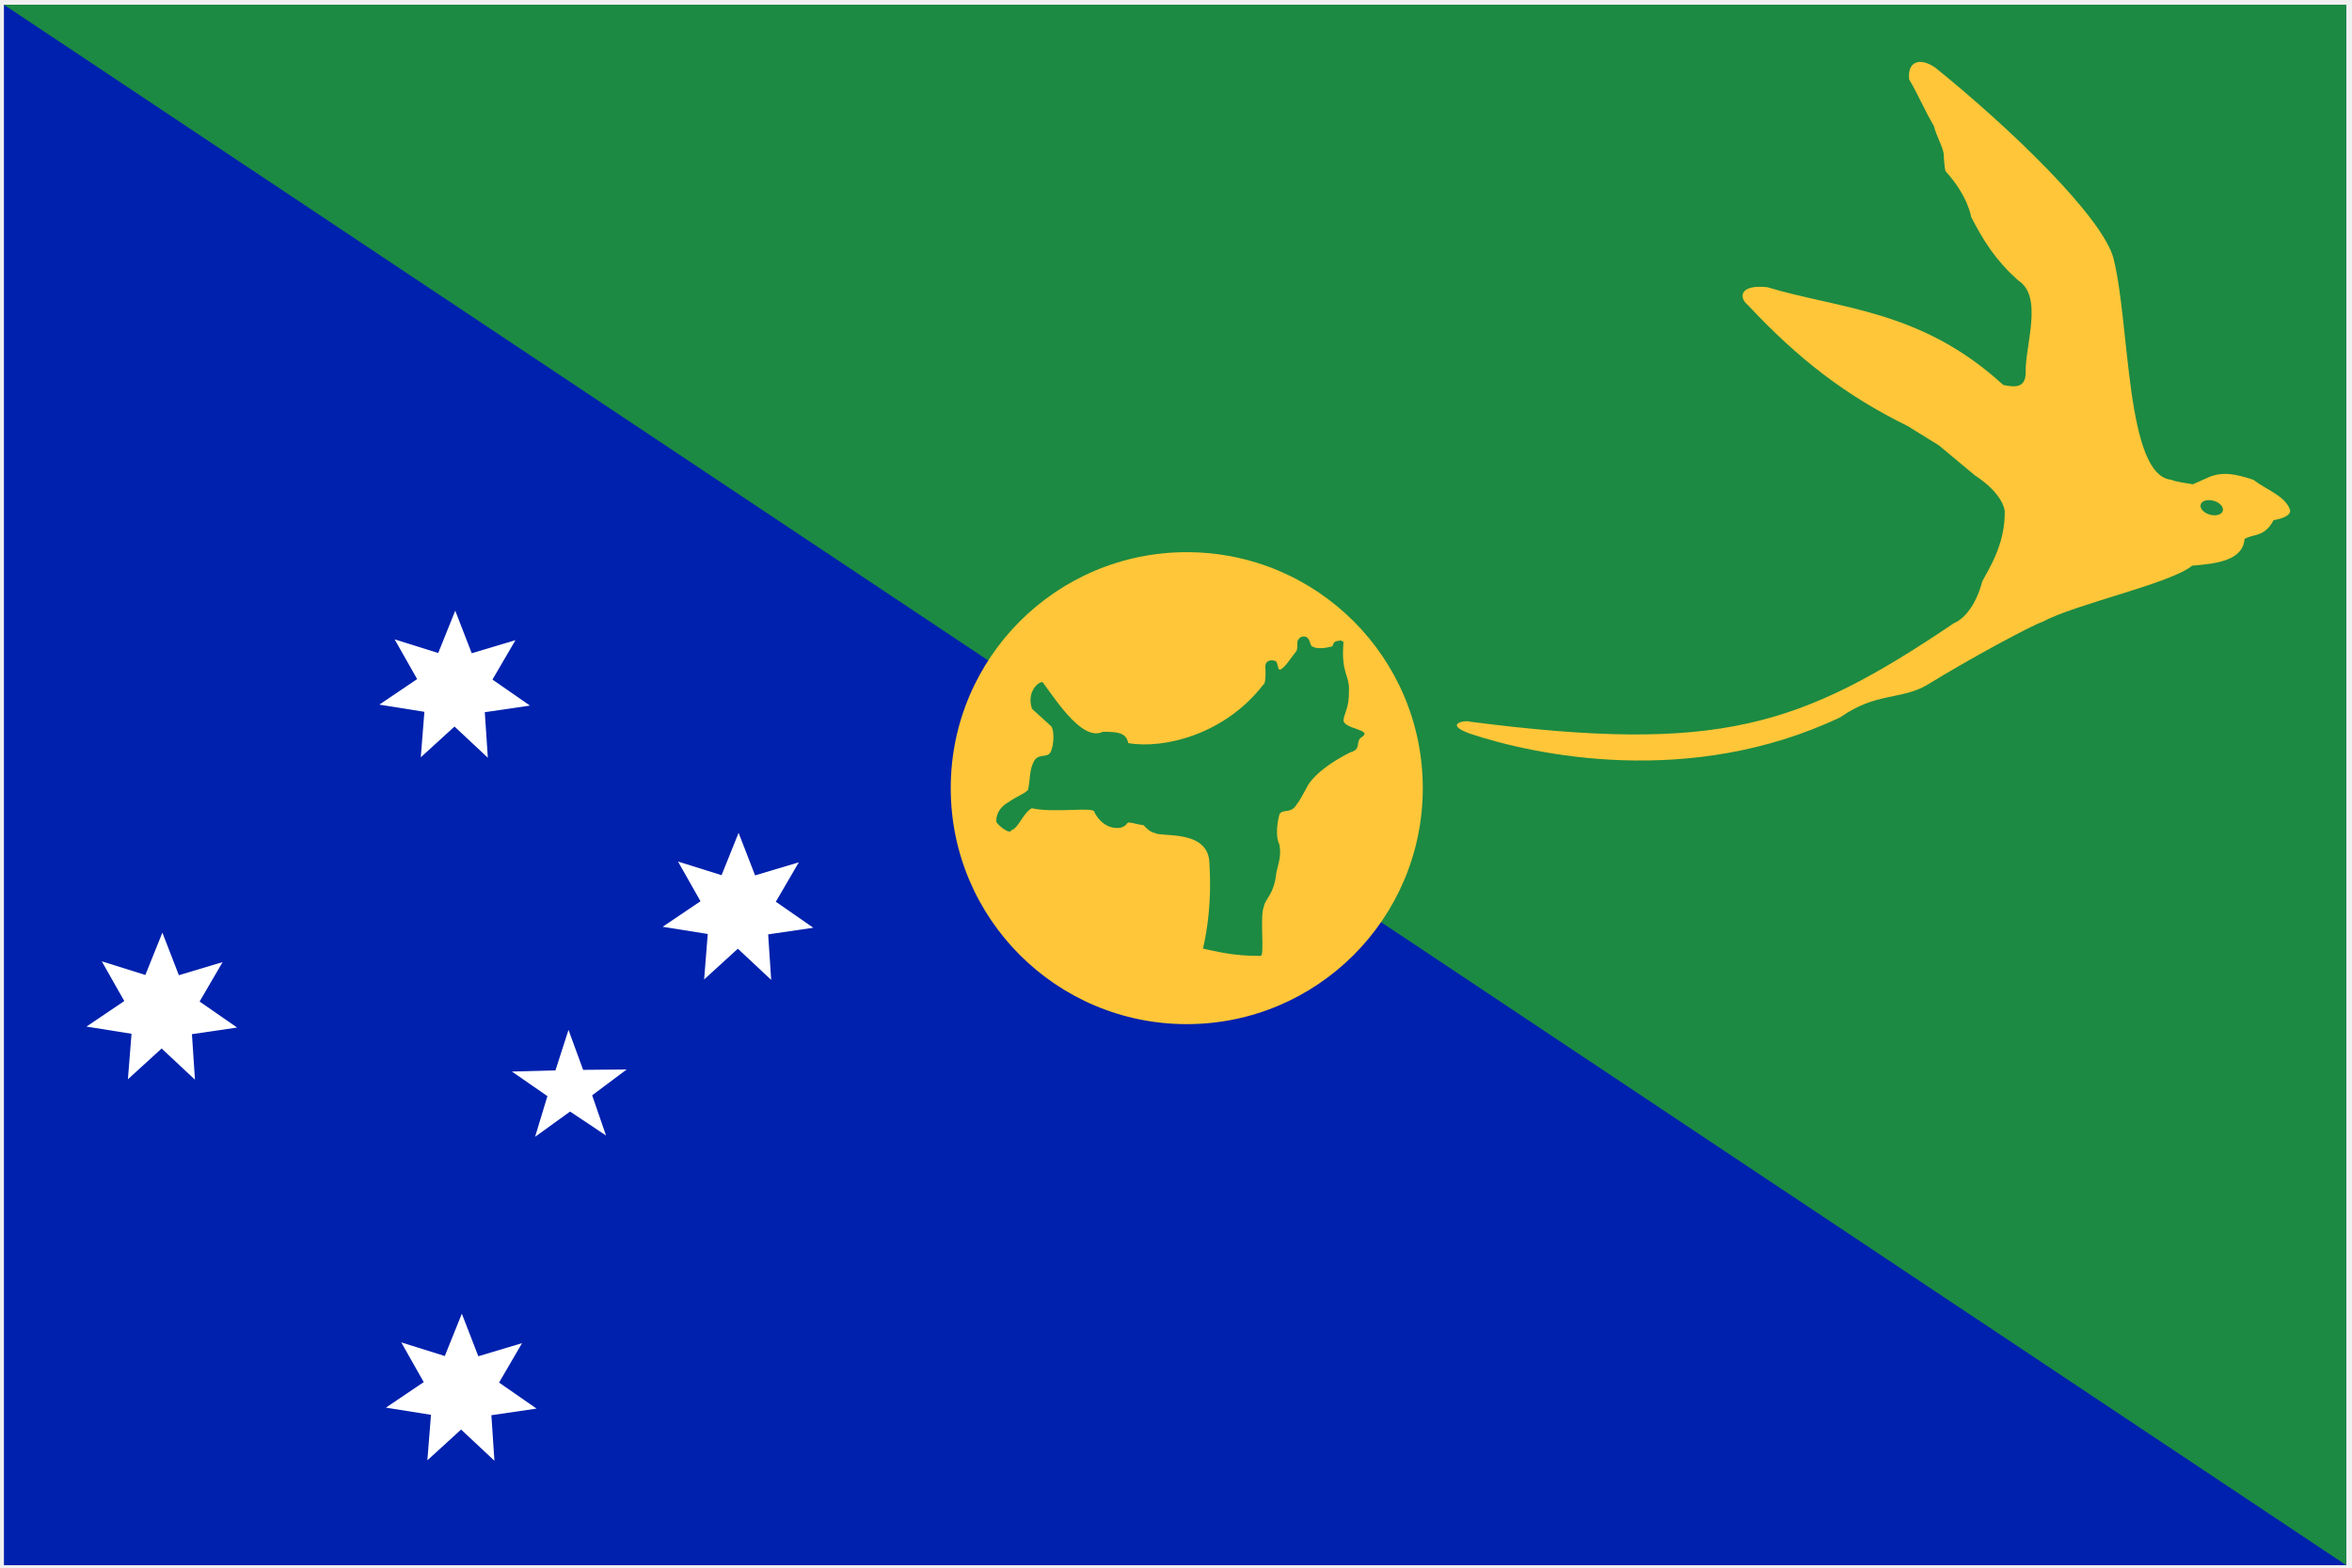
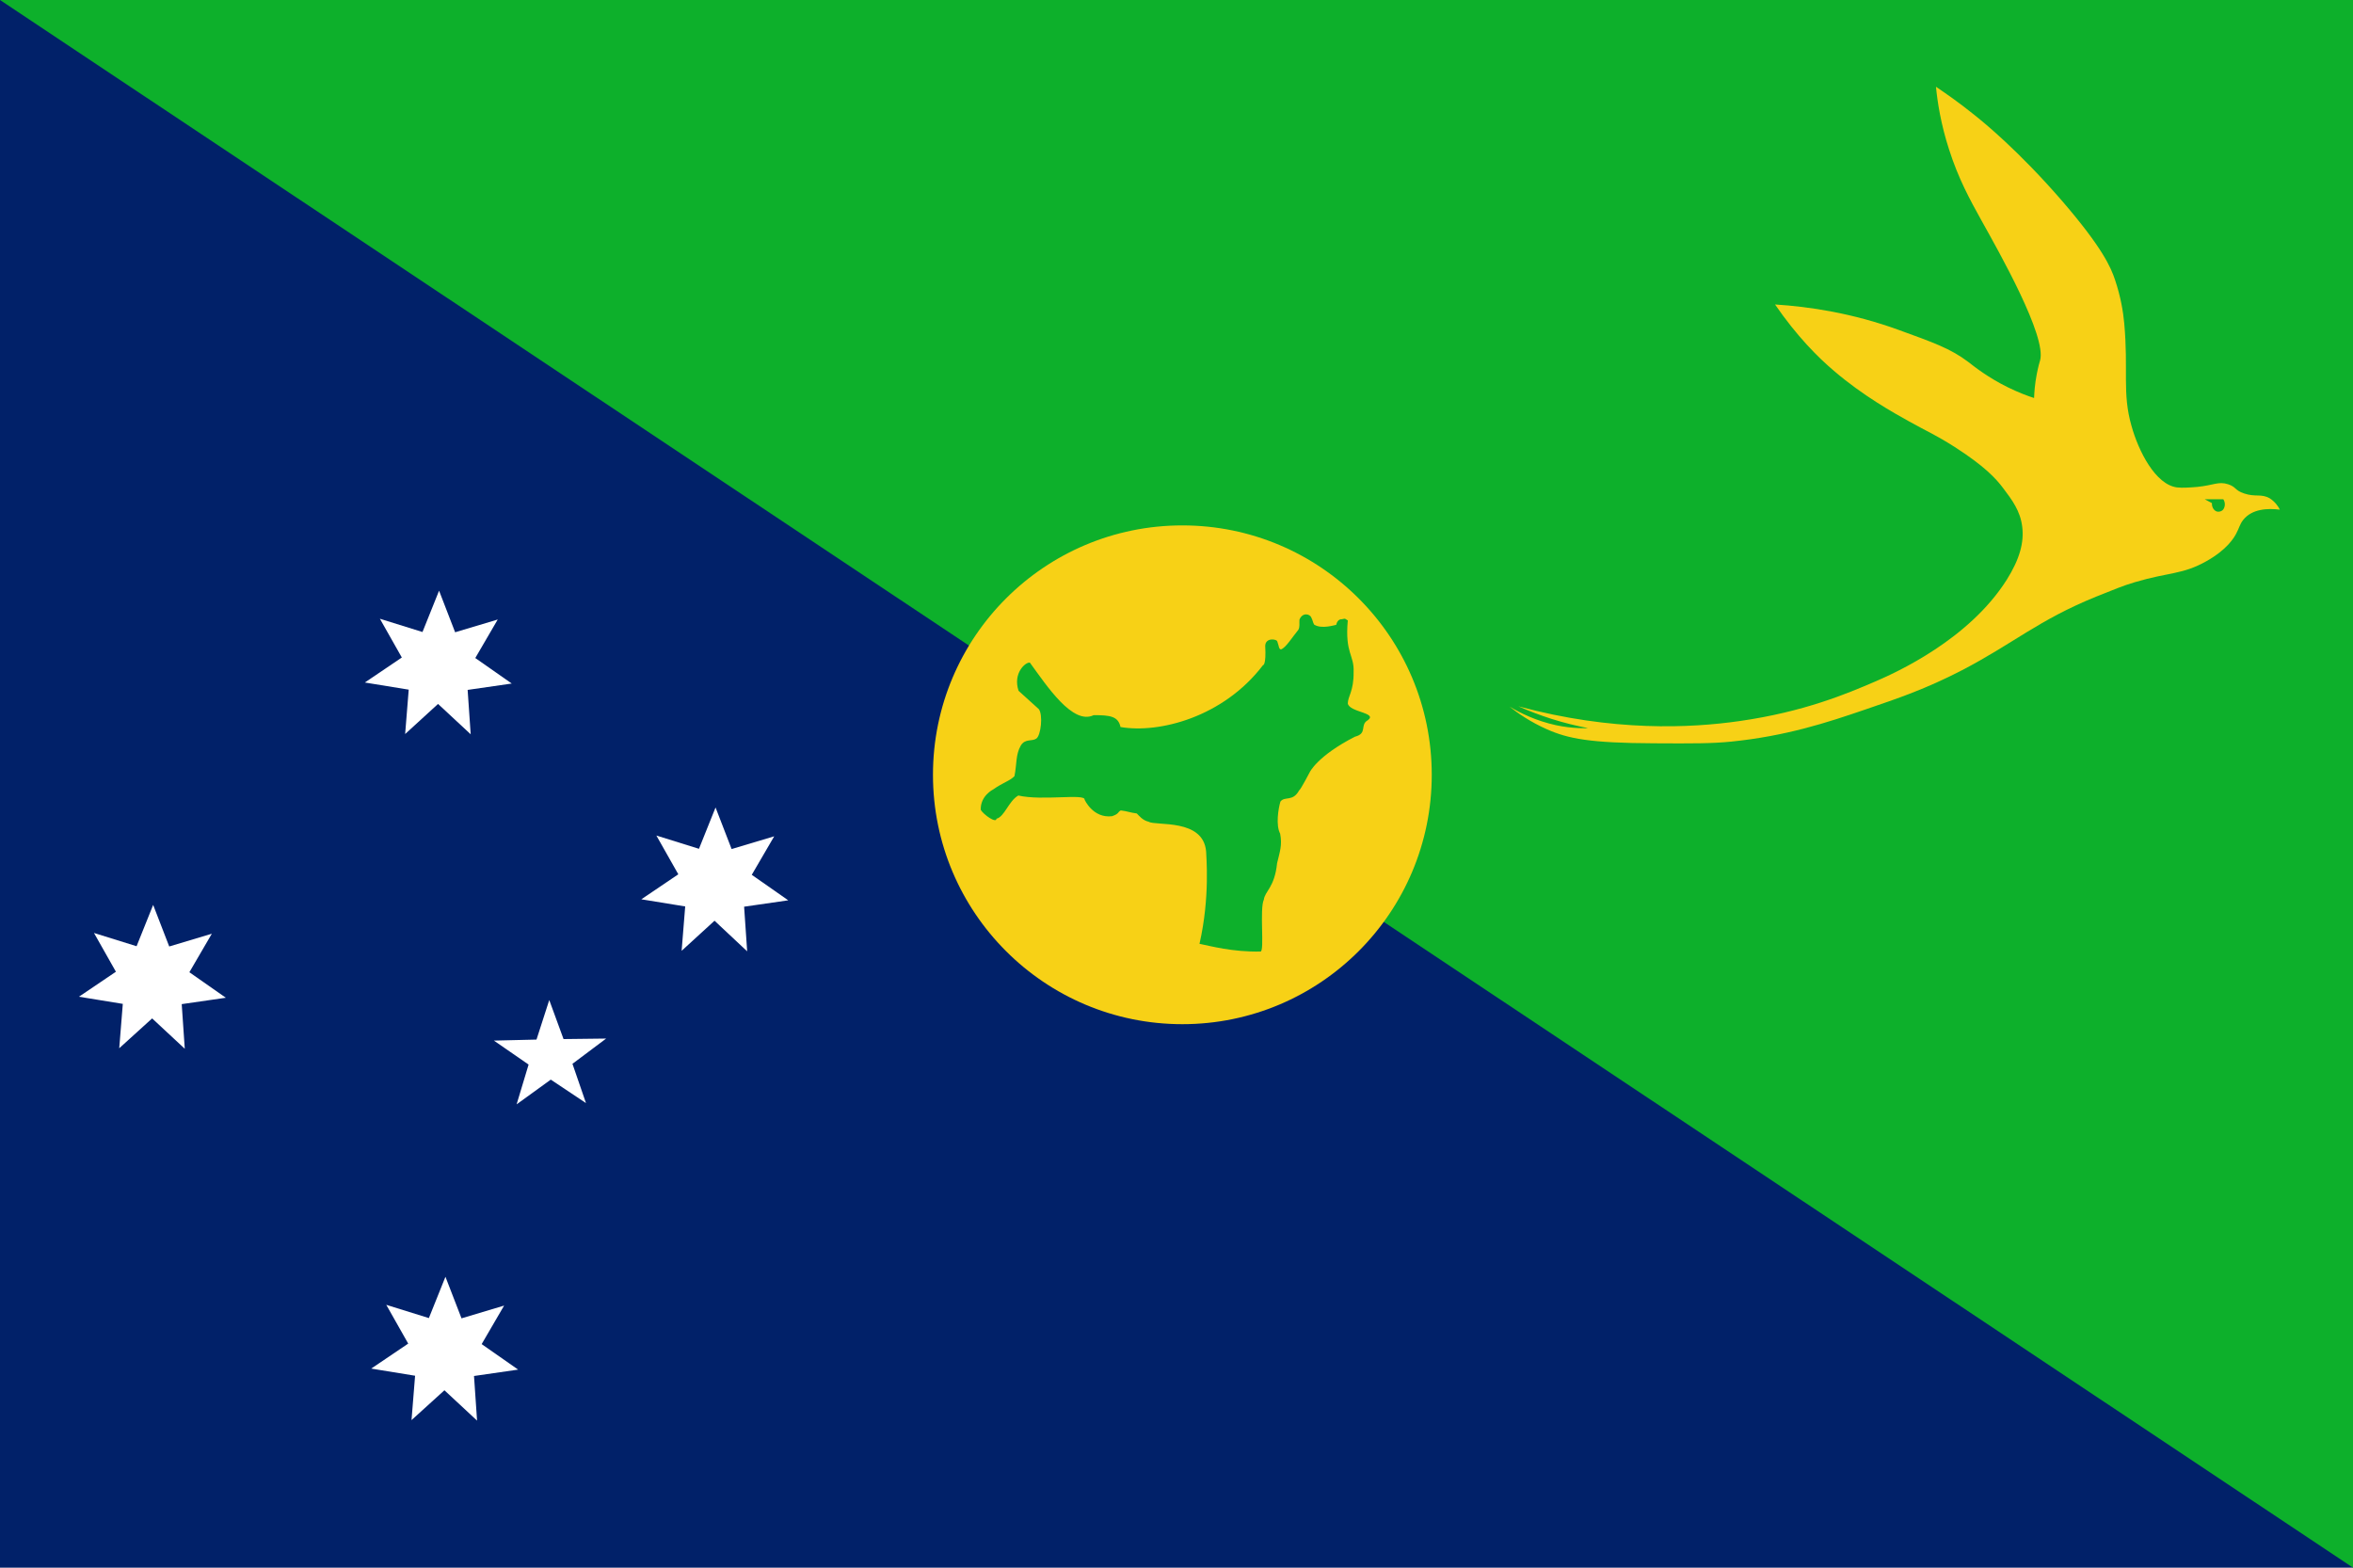
- <svg xmlns="http://www.w3.org/2000/svg" xmlns:xlink="http://www.w3.org/1999/xlink" height="600" viewBox="-27 -14 54 36" width="900" version="1.1" id="svg5198">
-   <defs id="defs5202" />
-   <rect width="53.779" height="35.835" fill="#0021ad" id="rect6147" x="-26.91" y="-13.892" style="stroke-width:0.062" />
-   <path d="m -26.91,-13.892 h 53.779 v 35.835 z" fill="#1c8a42" id="path6149" style="stroke-width:0.062" />
-   <circle cx="0.247" cy="4.099" r="5.419" fill="#ffc639" id="circle6151" style="stroke-width:0.06" />
-   <path fill="#1c8a42" d="m -3.062,1.665 c 0.371,0.509 0.933,1.361 1.384,1.139 0.353,0.001 0.535,0.026 0.582,0.261 0.832,0.142 2.229,-0.209 3.099,-1.342 0,0 0.073,0.01 0.048,-0.421 0.005,-0.187 0.256,-0.15 0.262,-0.089 0.035,0.093 0.029,0.163 0.076,0.165 0.107,-0.036 0.253,-0.276 0.376,-0.428 0.033,-0.067 0.015,-0.138 0.023,-0.223 0.065,-0.159 0.226,-0.125 0.26,-0.041 0.031,0.054 0.031,0.095 0.062,0.149 0.164,0.109 0.46,0.007 0.483,0.007 0.029,-0.134 0.115,-0.121 0.115,-0.121 0.109,-0.024 0.067,-0.015 0.138,0.023 -0.063,0.72 0.142,0.752 0.125,1.122 0.007,0.412 -0.125,0.53 -0.125,0.687 0.042,0.192 0.65,0.199 0.436,0.362 -0.188,0.1 6.06e-4,0.288 -0.282,0.362 -0.824,0.418 -0.982,0.777 -0.982,0.777 0,0 -0.207,0.391 -0.23,0.391 -0.138,0.261 -0.313,0.119 -0.41,0.246 -0.048,0.16 -0.103,0.513 -0.006,0.697 0.048,0.253 -0.006,0.391 -0.067,0.643 -0.054,0.527 -0.264,0.607 -0.288,0.792 -0.097,0.198 0.021,1.127 -0.071,1.127 -0.613,0.012 -1.083,-0.117 -1.326,-0.166 0.236,-1.019 0.145,-1.914 0.145,-2.006 -0.06,-0.729 -1.092,-0.552 -1.249,-0.648 -0.131,-0.028 -0.213,-0.134 -0.259,-0.18 -0.146,-0.016 -0.2,-0.049 -0.346,-0.064 -0.073,0.036 -0.029,0.074 -0.191,0.124 -0.411,0.05 -0.593,-0.359 -0.593,-0.359 0.02,-0.137 -0.925,0.028 -1.438,-0.091 -0.21,0.117 -0.302,0.464 -0.475,0.506 -0.005,0.108 -0.284,-0.088 -0.34,-0.194 -0.011,-0.308 0.269,-0.444 0.269,-0.444 0.223,-0.157 0.354,-0.182 0.461,-0.29 0.054,-0.268 0.027,-0.466 0.141,-0.668 0.097,-0.154 0.239,-0.082 0.336,-0.151 0.104,-0.069 0.148,-0.52 0.052,-0.643 0,0 -0.416,-0.376 -0.439,-0.399 -0.135,-0.388 0.158,-0.639 0.243,-0.61 z" id="path6153" style="stroke-width:0.06" />
-   <path fill="#ffc639" d="m 21.53,-8.049 c -0.246,-0.972 -2.443,-3.064 -4.095,-4.396 -0.394,-0.269 -0.651,-0.109 -0.6,0.274 0.206,0.343 0.36,0.72 0.565,1.063 0.057,0.229 0.166,0.389 0.223,0.617 0,0 0.017,0.394 0.051,0.429 0.514,0.566 0.583,1.046 0.583,1.046 0.297,0.572 0.56,0.989 1.08,1.457 0.583,0.366 0.154,1.503 0.171,2.109 0,0.383 -0.274,0.337 -0.514,0.291 -1.892,-1.737 -3.766,-1.743 -5.418,-2.246 -0.646,-0.068 -0.657,0.24 -0.446,0.411 1.155,1.235 2.24,2.075 3.669,2.778 0.24,0.149 0.48,0.298 0.72,0.446 0.274,0.229 0.549,0.457 0.822,0.686 0.634,0.411 0.686,0.789 0.686,0.822 0.017,0.772 -0.395,1.372 -0.515,1.612 -0.217,0.818 -0.651,0.96 -0.651,0.96 -3.532,2.383 -5.384,3 -11.111,2.263 -0.086,-0.045 -0.634,0.046 0,0.275 1.457,0.486 5.038,1.265 8.501,-0.376 0.832,-0.583 1.388,-0.392 1.99,-0.741 0.989,-0.61 2.402,-1.37 2.659,-1.455 0.772,-0.412 2.932,-0.875 3.43,-1.286 0.571,-0.046 1.164,-0.121 1.203,-0.612 0.187,-0.122 0.462,-0.033 0.666,-0.433 0.453,-0.079 0.377,-0.241 0.377,-0.241 -0.114,-0.32 -0.538,-0.452 -0.84,-0.686 -0.446,-0.149 -0.755,-0.195 -1.081,-0.034 -0.103,0.046 -0.206,0.091 -0.308,0.137 0,0 -0.48,-0.069 -0.48,-0.103 -1.067,-0.059 -0.963,-3.594 -1.34,-5.069 z" id="path6155" style="stroke-width:0.06" />
-   <path fill="#1c8a42" d="m 24.032,-2.262 a 0.264,0.165 15.947 0 1 -0.504,-0.158 0.264,0.165 15.947 0 1 0.504,0.158 z" id="path6157" style="stroke-width:0.06" />
-   <g fill="#ffffff" id="g6168" transform="matrix(0.06,0,0,0.06,-27.0896,-8.056131)">
-     <path id="s" d="m 188.16,190.94 -12.751,-11.936 -12.904,11.77 1.383,-17.405 -17.249,-2.753 14.475,-9.774 -8.606,-15.197 16.668,5.22 6.518,-16.204 6.31,16.287 16.734,-5.007 -8.8,15.086 14.348,9.959 -17.283,2.531 1.159,17.424 z" />
-     <path d="m 233.39,335.53 -13.752,-9.167 -13.391,9.664 4.712,-15.568 -13.582,-9.415 16.667,-0.445 4.988,-15.496 5.595,15.299 16.667,-0.155 -13.21,9.902 5.307,15.382 z" id="path6160" />
-     <use xlink:href="#s" x="2.522" y="269.061" id="use6162" width="100%" height="100%" />
-     <use xlink:href="#s" x="-112.066" y="123.223" id="use6164" width="100%" height="100%" />
-     <use xlink:href="#s" x="108.427" y="85.027" id="use6166" width="100%" height="100%" />
-   </g>
+ <svg xmlns="http://www.w3.org/2000/svg" viewBox="0 0 800 533" version="1.1" id="svg14" width="800" height="533">
+   <defs id="defs18" />
+   <path fill="#012169" d="M 0,0 H 800 V 533 H 0 Z" id="path2" style="stroke-width:0.923" />
+   <path fill="#0db02b" d="M 0,0 H 800 V 533 Z" id="path4" style="stroke-width:0.923" />
+   <circle cx="401.992" cy="263.429" fill="#f7d116" id="circle6" r="84.791" style="stroke-width:0.939" />
+   <path fill="#0db02b" d="m 350.16,225.306 c 5.822,7.981 14.554,21.315 21.691,17.841 5.54,0 8.357,0.376 9.108,4.038 13.052,2.254 34.931,-3.286 48.452,-21.033 0,0 1.127,0.188 0.751,-6.573 0.094,-2.911 4.038,-2.347 4.132,-1.408 0.563,1.502 0.469,2.535 1.221,2.629 1.69,-0.563 3.944,-4.319 5.916,-6.667 0.563,-1.033 0.282,-2.16 0.376,-3.474 1.033,-2.535 3.568,-1.972 4.038,-0.657 0.469,0.845 0.469,1.502 0.939,2.347 2.535,1.69 7.23,0.094 7.512,0.094 0.469,-2.066 1.784,-1.878 1.784,-1.878 1.69,-0.376 1.033,-0.188 2.16,0.376 -1.033,11.268 2.254,11.737 1.972,17.559 0.094,6.479 -1.972,8.263 -1.972,10.705 0.657,3.005 10.141,3.099 6.855,5.634 -2.911,1.596 0,4.507 -4.413,5.634 -12.864,6.573 -15.399,12.113 -15.399,12.113 0,0 -3.193,6.103 -3.568,6.103 -2.16,4.038 -4.883,1.878 -6.385,3.85 -0.751,2.535 -1.596,8.075 -0.094,10.892 0.751,3.944 -0.094,6.103 -1.033,10.047 -0.845,8.263 -4.132,9.484 -4.507,12.395 -1.502,3.099 0.282,17.653 -1.127,17.653 -9.578,0.188 -16.996,-1.878 -20.752,-2.629 3.662,-15.963 2.254,-29.954 2.254,-31.362 -0.939,-11.362 -17.09,-8.639 -19.531,-10.141 -2.066,-0.469 -3.286,-2.066 -4.038,-2.817 -2.254,-0.282 -3.099,-0.751 -5.446,-1.033 -1.127,0.563 -0.469,1.127 -3.005,1.972 -6.479,0.751 -9.296,-5.634 -9.296,-5.634 0.282,-2.16 -14.461,0.469 -22.536,-1.408 -3.286,1.878 -4.695,7.23 -7.418,7.888 -0.094,1.69 -4.413,-1.408 -5.352,-3.005 -0.188,-4.789 4.225,-6.949 4.225,-6.949 3.474,-2.441 5.54,-2.817 7.23,-4.507 0.845,-4.225 0.376,-7.324 2.16,-10.423 1.502,-2.441 3.756,-1.315 5.258,-2.347 1.596,-1.033 2.347,-8.169 0.845,-10.047 l -6.855,-6.197 c -2.066,-6.103 2.535,-9.953 3.85,-9.578 z" id="path8" style="stroke-width:0.939" />
+   <path fill="#ffffff" d="m 160.032,249.656 -11.1,-10.319 -11.186,10.233 1.214,-15.089 -14.915,-2.428 12.574,-8.498 -7.458,-13.181 14.482,4.509 5.637,-14.048 5.463,14.135 14.482,-4.336 -7.631,13.094 12.4,8.672 -15.002,2.168 z m 39.196,125.392 -11.967,-7.978 -11.62,8.412 4.076,-13.528 -11.793,-8.151 14.482,-0.347 4.336,-13.441 4.856,13.268 14.482,-0.173 -11.447,8.585 z m -37.028,107.962 -11.1,-10.319 -11.186,10.146 1.214,-15.089 -14.915,-2.428 12.574,-8.498 -7.458,-13.181 14.482,4.509 5.637,-14.048 5.463,14.135 14.482,-4.336 -7.631,13.094 12.4,8.672 -15.002,2.168 z M 62.823,356.577 51.724,346.258 l -11.186,10.146 1.214,-15.089 -14.915,-2.428 12.574,-8.498 -7.458,-13.181 14.482,4.509 5.637,-14.048 5.463,14.135 14.482,-4.336 -7.631,13.094 12.4,8.672 -15.002,2.168 z m 191.21,-33.126 -11.1,-10.406 -11.186,10.233 1.214,-15.089 -14.915,-2.428 12.574,-8.498 -7.458,-13.181 14.482,4.509 5.637,-14.048 5.463,14.135 14.482,-4.336 -7.631,13.094 12.4,8.672 -15.002,2.168 z" id="path10" style="stroke-width:0.867" />
+   <path fill="#f7d116" d="m 771.674,169.416 c -2.876,-1.643 -4.847,-0.329 -8.709,-1.643 -3.204,-1.068 -2.629,-2.218 -5.422,-3.122 -3.286,-1.068 -4.847,0.329 -10.516,0.904 -1.972,0.164 -5.094,0.411 -6.901,0.164 -7.312,-0.986 -13.063,-12.324 -15.446,-20.95 -3.204,-11.173 -0.986,-18.814 -2.465,-34.917 -0.329,-3.615 -1.15,-8.873 -3.122,-14.706 -1.397,-4.19 -4.19,-10.763 -17.746,-26.537 -15.035,-17.417 -27.03,-27.112 -30.234,-29.659 -5.094,-4.108 -9.612,-7.23 -12.899,-9.448 0.493,5.094 1.643,12.652 4.436,21.279 3.204,10.023 7.148,17.171 10.927,23.99 6.326,11.338 22.265,39.518 20.046,47.733 -0.164,0.493 -0.657,2.218 -1.15,4.765 -0.657,3.368 -0.822,6.162 -0.904,8.051 -2.054,-0.657 -5.176,-1.807 -8.873,-3.615 -6.819,-3.368 -11.256,-6.901 -13.474,-8.627 -6.08,-4.601 -11.995,-6.655 -23.743,-10.927 -15.61,-5.669 -30.234,-7.887 -41.982,-8.627 7.394,10.763 14.624,17.992 19.964,22.511 9.941,8.544 20.457,14.378 25.633,17.253 6.326,3.533 8.955,4.519 15.528,8.709 10.105,6.49 13.967,10.68 16.431,13.967 3.04,4.026 5.833,7.723 6.49,13.145 0.657,5.258 -0.822,10.927 -5.258,17.992 -12.817,20.293 -37.382,31.466 -44.858,34.67 -9.366,4.026 -24.072,10.27 -46.008,13.392 -16.596,2.383 -42.968,3.697 -75.174,-5.012 3.368,1.479 7.148,2.958 11.256,4.272 4.436,1.397 8.544,2.383 12.324,3.122 0.246,0.082 -5.258,0.246 -10.845,-0.986 -6.737,-1.479 -12.077,-4.108 -15.774,-6.326 2.793,2.218 7.148,5.258 12.734,7.723 7.23,3.204 14.624,4.683 36.478,4.765 13.145,0.082 19.718,0.082 26.208,-0.575 18.568,-1.89 32.452,-6.408 45.597,-10.927 11.091,-3.779 20.539,-6.983 32.781,-13.309 17.664,-9.202 26.044,-17.089 45.679,-25.058 6.162,-2.465 9.284,-3.779 13.227,-4.929 11.666,-3.451 16.103,-2.547 24.154,-7.066 7.23,-4.026 9.53,-8.134 10.188,-9.366 1.068,-1.972 1.232,-3.204 2.383,-4.683 3.04,-3.861 8.38,-4.026 12.488,-3.533 -0.493,-1.068 -1.643,-2.711 -3.451,-3.861 z m -15.774,3.779 c -0.493,0.657 -1.397,0.904 -2.136,0.739 -1.068,-0.329 -1.807,-1.479 -1.725,-2.876 l -2.465,-1.315 h 6.326 c 0.739,1.068 0.657,2.547 0,3.451 z" id="path12" style="stroke-width:0.822" />
</svg>
